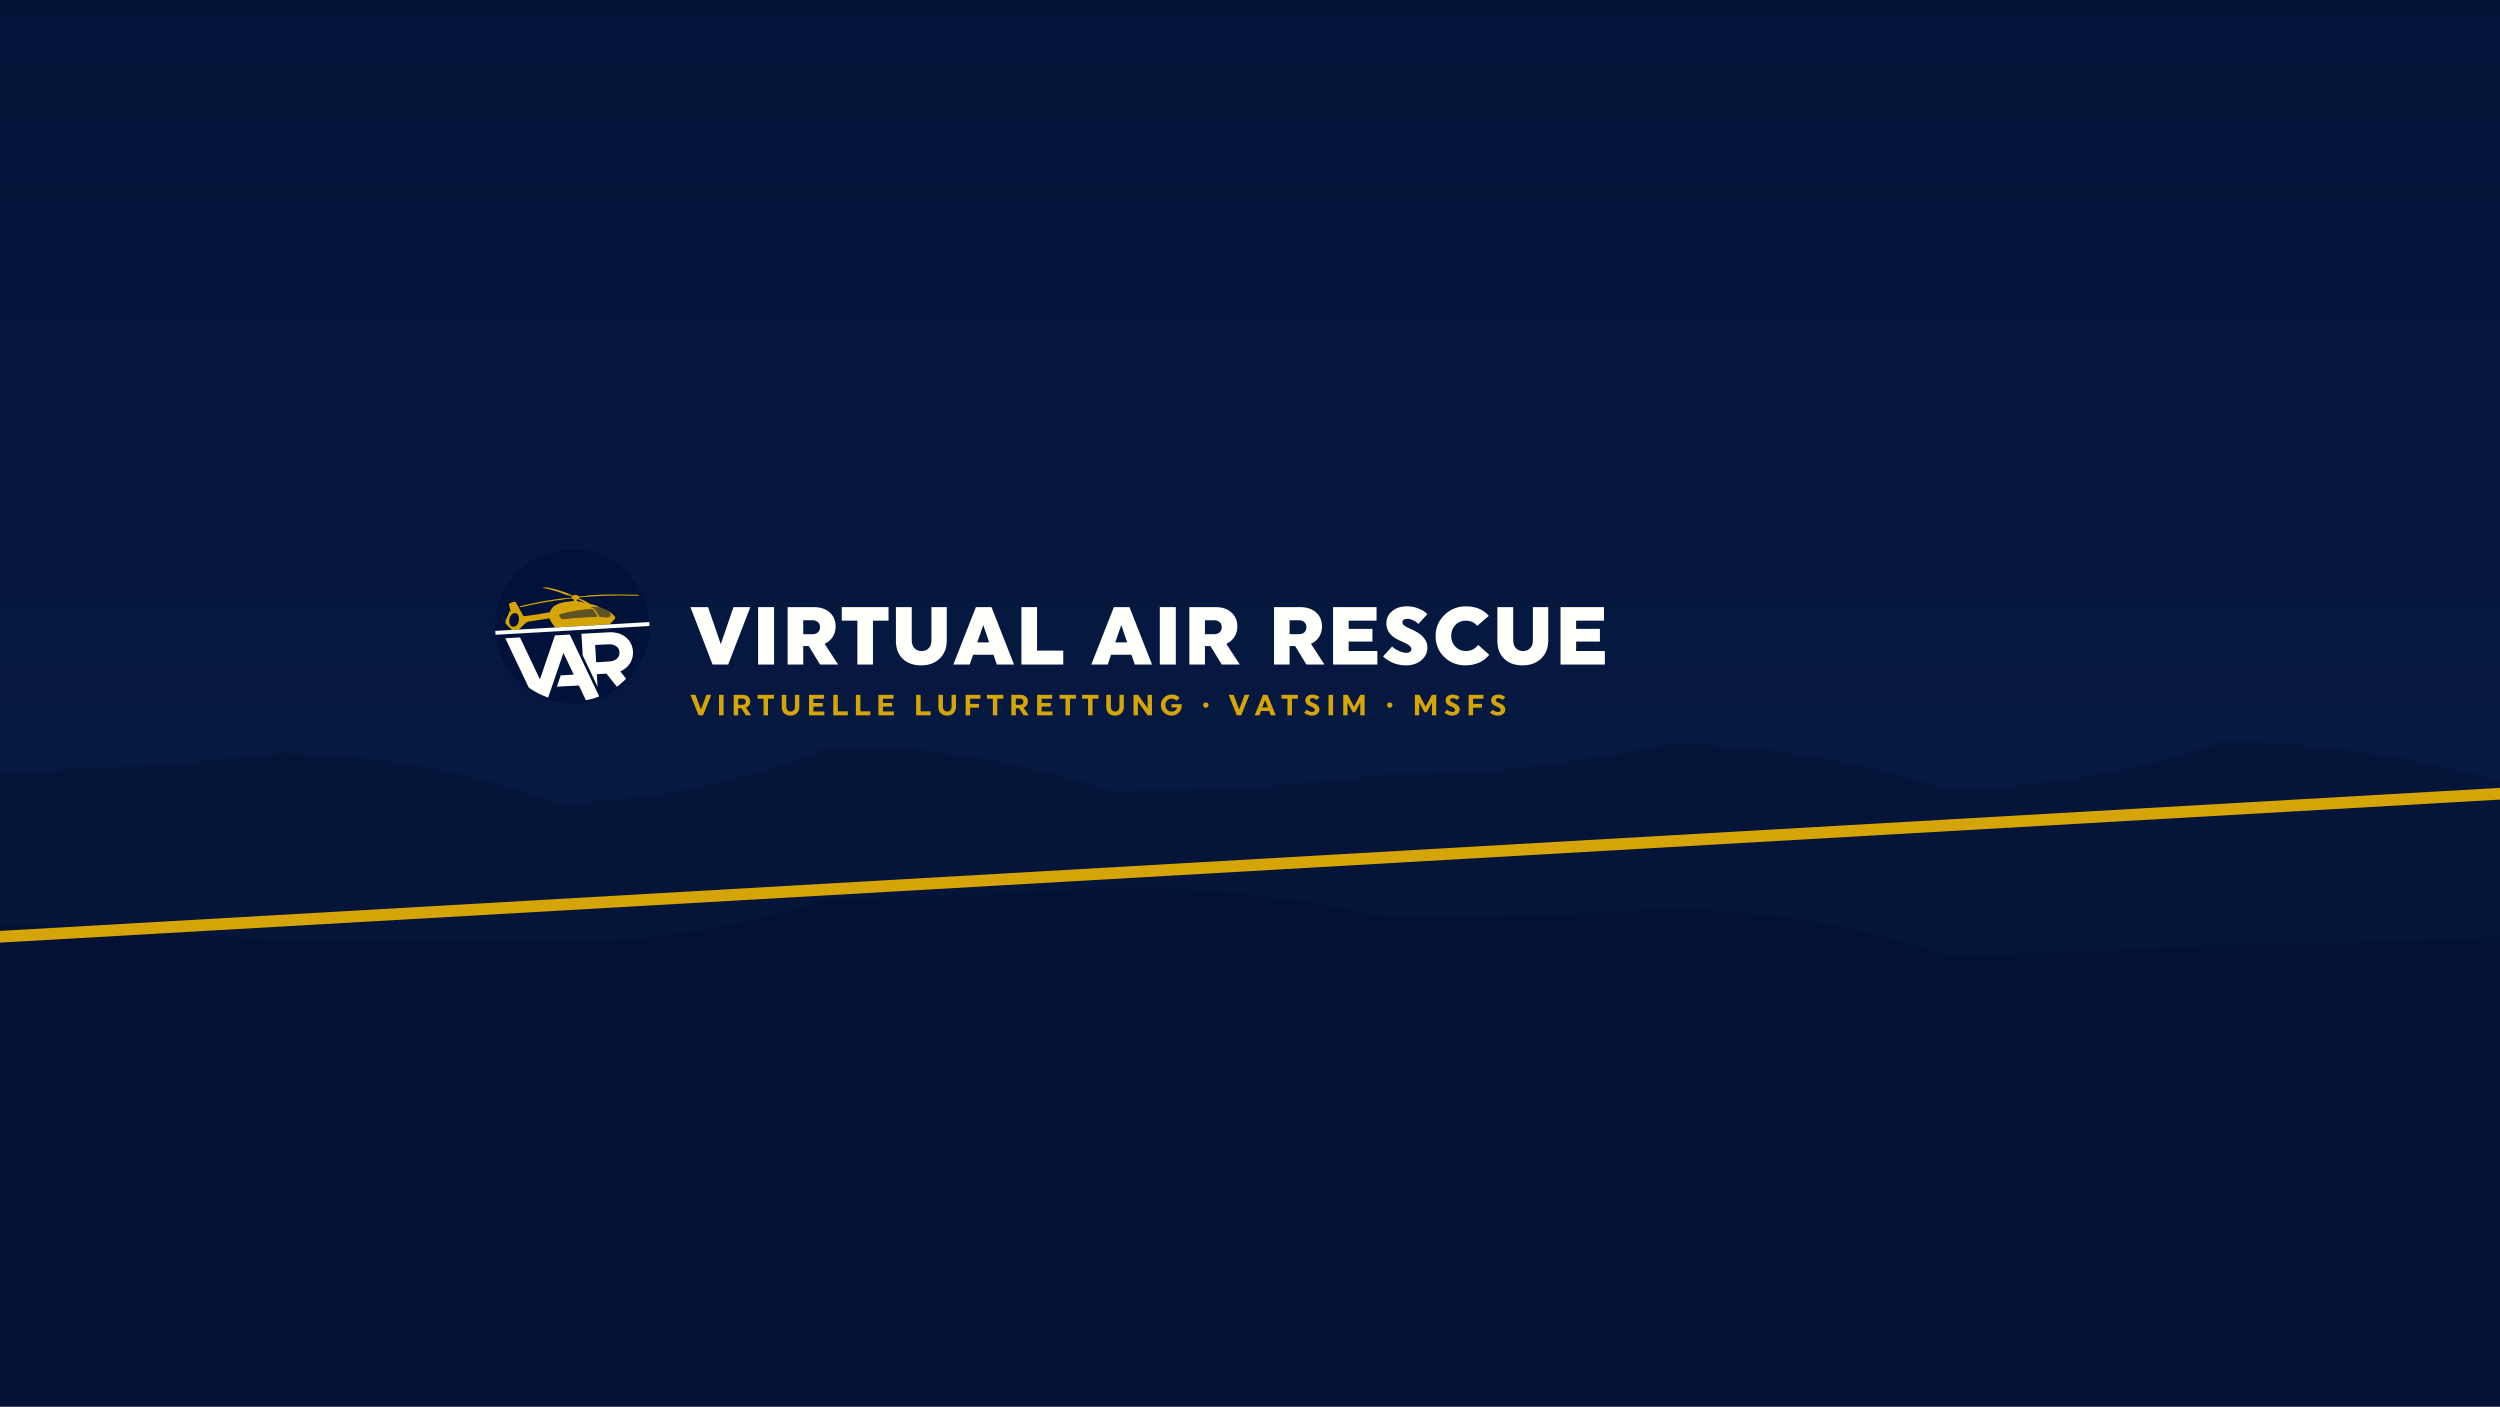
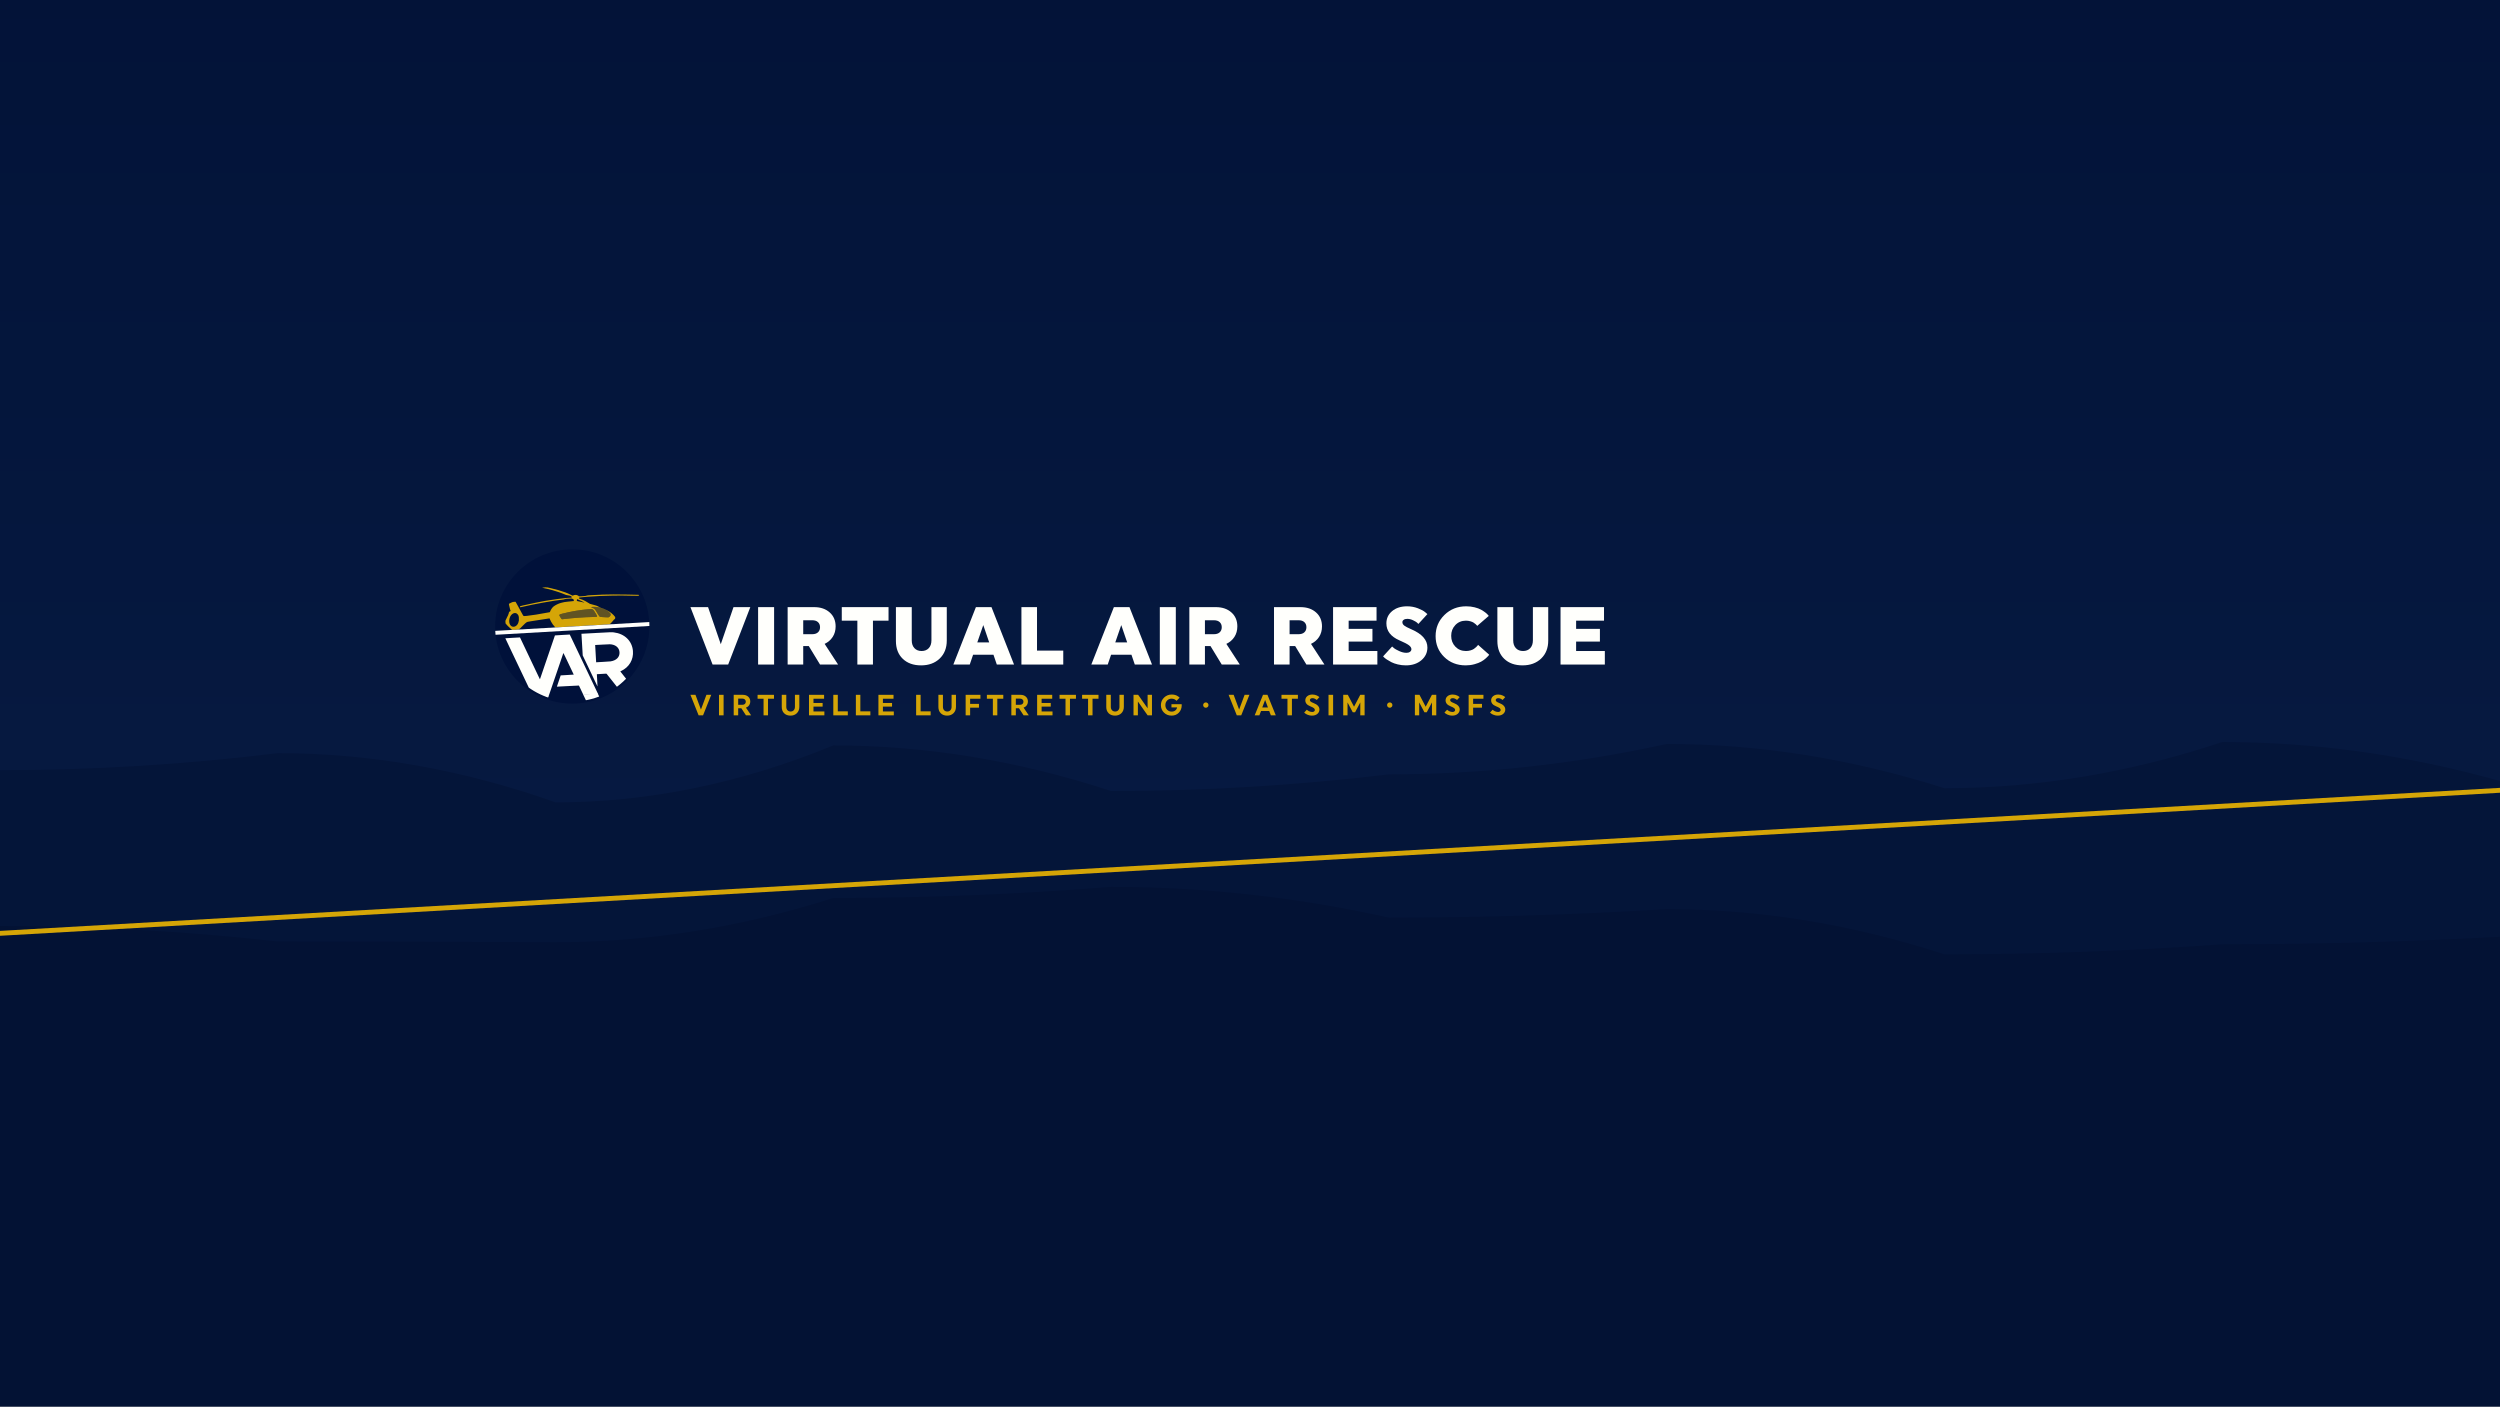
<svg xmlns="http://www.w3.org/2000/svg" viewBox="0 0 2560 1440" width="2560" height="1440">
  <rect width="2560" height="1440" fill="#00113A" />
  <defs>
    <clipPath id="k73">
      <rect x="0" y="0" width="2560" height="1440" />
    </clipPath>
  </defs>
  <g clip-path="url(#k73)">
    <g transform="translate(0,0)">
      <defs>
        <linearGradient id="sc74" x1="0" y1="0" x2="0" y2="1">
          <stop offset="0%" stop-color="#0B1834" />
          <stop offset="40%" stop-color="#132749" />
          <stop offset="62%" stop-color="#1B3358" />
          <stop offset="100%" stop-color="#0A1426" />
        </linearGradient>
      </defs>
      <rect width="2560" height="1440" fill="url(#sc74)" />
      <path d="M0,1440 L0,788.6 Q142.2,788.6 284.4,771.2 Q426.7,771.2 568.9,821.6 Q711.1,821.6 853.3,763.3 Q995.6,763.3 1137.8,810.0 Q1280.0,810.0 1422.2,792.9 Q1564.4,792.9 1706.7,761.8 Q1848.9,761.8 1991.1,807.1 Q2133.3,807.1 2275.6,759.8 Q2417.8,759.8 2560.0,799.7 L2560,1440 Z" fill="#101E38" />
      <path d="M0,1440 L0,948.2 Q142.2,948.2 284.4,964.0 Q426.7,964.0 568.9,964.8 Q711.1,964.8 853.3,919.5 Q995.6,919.5 1137.8,908.1 Q1280.0,908.1 1422.2,939.6 Q1564.4,939.6 1706.7,930.9 Q1848.9,930.9 1991.1,977.2 Q2133.3,977.2 2275.6,966.9 Q2417.8,966.9 2560.0,959.2 L2560,1440 Z" fill="#0A1424" />
    </g>
  </g>
  <rect width="2560" height="1440" fill="#00113A" opacity=".74" />
  <g transform="translate(1280.0,880.0) rotate(-3.2747)">
-     <rect x="-3328" y="0" width="6656" height="12" fill="#D5A507" />
+     <rect x="-3328" y="0" width="6656" height="5" fill="#D5A507" />
  </g>
  <g transform="translate(507.0,562.5) scale(0.30859)">
    <defs>
      <clipPath id="n1b75">
        <circle cx="256" cy="256" r="256" />
      </clipPath>
    </defs>
    <g clip-path="url(#n1b75)">
      <circle cx="256" cy="256" r="256" fill="#00113A" />
      <g fill="#D5A507" transform="translate(34.00,126.11) scale(0.444)">
        <path d="M35.7 305.27C27.86 297.99 20 290.67 18.23 289.02C12.94 284.07 7.26 277.76 2.59 271.63C1.3 269.94 1.3 269.94 0.67 259.67C0.04 249.4 0.04 249.4 3.21 243.43C17.85 215.93 25.31 198.26 26.9 187.33C27.45 183.58 26.65 184.36 34.25 180.13C39.92 176.97 39.91 176.98 39.91 175.49C39.91 173.85 39.02 172.61 37.83 172.6C37.11 172.6 37.81 175.22 31.69 149.81C26.64 128.87 26.11 126.2 26.67 124.15C27.12 122.49 32.62 119.37 41.13 115.95C46.53 113.78 47.49 113.3 48.58 112.26C50.67 110.26 58.97 108.69 71.24 107.99C77.19 107.64 74.98 104.81 89.29 131.15C96.15 143.79 105.73 161.29 110.57 170.04C115.41 178.79 120.75 188.62 122.44 191.88C129.48 205.52 134.23 213.21 136.29 214.34C139.72 216.22 170.18 212.83 229.23 204.01C250.02 200.91 306.75 190.88 330.23 186.17C332.66 185.68 332.66 185.68 333.54 183.12C338.5 168.63 350.1 151.3 360.17 143.32C372.8 133.3 397.13 121.34 414.41 116.63C435.84 110.79 444.66 109.17 464.81 107.34C479.81 105.98 511.76 102.62 512.05 102.38C512.08 102.36 511.65 99.49 511.1 96.01C510.1 89.68 510.1 89.68 506.87 88.58C502.65 87.13 501 86.26 499.45 84.67C498.18 83.37 498.18 83.37 487.88 83.75C459.05 84.82 451.08 85.73 441.9 89.01C435.4 91.33 435.45 91.31 428.8 91.97C362.81 98.45 214.12 125.11 126.21 146.21C111.13 149.83 109.91 149.82 109.35 146.09C108.62 141.18 110.96 140.04 130.7 135.68C199.78 120.43 262.82 107.4 294.63 101.81C336.98 94.36 431.41 81.22 452.54 79.84C455.13 79.67 462.05 79.18 467.91 78.75C473.77 78.33 480.74 77.91 483.41 77.82C496.02 77.41 495.76 77.44 495.55 76.49C495.44 76.03 495.28 74.08 495.18 72.17C495.01 68.69 495.01 68.69 493.75 68.38C493.06 68.2 491.24 67.34 489.71 66.47C482.4 62.32 482.87 62.48 475.05 61.23C461.69 59.09 454.17 57.41 449.82 55.59C448.42 55 444.91 53.47 442.02 52.19C431.61 47.57 418.28 42.66 392.8 34.08C364.87 24.67 339.59 17.5 311.76 11.09C299.95 8.37 299.99 8.38 290.21 6.6C279.38 4.63 274.04 3.36 274.55 2.87C275.14 2.3 289.73 0.65 297.88 0.23C311.16 -0.46 311.55 -0.4 341.15 6.74C389.7 18.46 402.15 22.04 437.97 34.58C462.99 43.33 472.02 47.05 486.52 54.55C489.7 56.2 494.13 58.47 496.36 59.59C498.58 60.72 500.74 61.86 501.14 62.13C501.87 62.62 501.89 62.62 504.82 61.38C519.4 55.23 529.43 55.03 540.79 60.69C546.35 63.46 548.17 64.78 548.98 66.6C549.58 67.97 555.31 67.94 575.92 66.45C598.39 64.83 598.39 64.83 607.34 62.29C614.29 60.32 614.14 60.33 639.56 58.79C703.41 54.93 756.26 53.13 806.36 53.13C858.12 53.13 977.54 55.09 996.82 56.26C1000.43 56.48 1001.17 58.14 998.71 60.49C995.29 63.76 991.43 63.94 948.73 62.85C873.08 60.91 856.08 60.83 788.97 62.17C722.22 63.5 694.67 64.8 620.01 70.11C613.86 70.55 607 70.98 604.77 71.07C591.89 71.59 573.5 73.35 567.47 74.64C561.97 75.82 561.32 75.9 556.36 76.04C551.11 76.19 551.11 76.19 550.94 78.75C550.84 80.16 550.57 81.77 550.34 82.33C550.01 83.11 549.99 83.38 550.24 83.47C550.42 83.53 553.42 84.55 556.9 85.72C560.39 86.9 566.25 88.96 569.93 90.32C573.61 91.67 576.74 92.77 576.89 92.77C580.14 92.77 614.7 111.79 625.81 119.69C630.93 123.34 630.93 123.34 636.87 124.75C672.02 133.12 689.95 139.38 701.29 147.24C705.18 149.93 705.18 149.93 720.24 155.31C752.95 166.98 765.35 173.35 790.99 191.66C799.5 197.73 816.67 214.97 819.64 220.42C823.42 227.36 820.75 237.21 814.42 239.63C811.9 240.59 812.26 240.2 804.25 250.61C795.46 262.02 780.6 276.24 776.87 276.82C775.66 277 373.53 299.94 373.25 299.84C371.87 299.33 359.32 284.34 355.46 278.59C344.66 262.51 338.75 252.16 334.39 241.69C332.21 236.45 330.36 232.1 330.28 232.02C329.97 231.71 213.68 249.73 187.97 254.08C164.08 258.12 163.13 258.35 158.5 261.43C151.54 266.06 146.73 270.44 129.11 288.18C98.73 318.77 105.03 315.29 77.25 316.85C63.91 317.61 52.31 318.29 51.48 318.37C49.96 318.52 49.96 318.52 35.7 305.27ZM65.16 294.35C83.73 291.12 97.51 273.39 100.91 248.38C101.38 244.97 101.37 230.17 100.9 226C99.56 213.99 98.8 211.61 94.02 204.55C76.64 178.83 40.43 194.92 31.18 232.47C22.2 268.91 38.7 298.96 65.16 294.35ZM426.51 238.42C508.82 228.76 585.47 223.14 652.64 221.81C692.24 221.03 690.56 222.48 677.71 200.11C656.08 162.43 653.86 160.82 626.75 163.14C557.73 169.02 495.94 179.34 427.86 196.36C408.78 201.13 406.7 201.91 404.56 205.13C401.84 209.25 402.31 210.47 412.79 226.27C421.54 239.45 421.09 239.05 426.51 238.42ZM771.34 224.12C780.47 221.3 789.76 206.88 786.96 199.86C783.31 190.7 764.16 174.62 748.38 167.48C741.64 164.43 718.63 155.97 707.64 152.51C687.74 146.23 651.12 143.59 643.34 147.88C640.63 149.37 642.43 150.74 649.96 152.91C662.3 156.47 670.56 163.87 679.03 178.98C687.23 193.6 699.29 212.89 702.16 215.99C707.1 221.32 707.66 221.47 727.59 222.62C764.71 224.76 768.81 224.9 771.34 224.12ZM591.15 114.24C591.15 114.08 588 112.11 584.82 110.28C578.3 106.55 556.35 96.34 545.07 91.8C543.08 91 540.82 89.97 540.03 89.52C537.82 88.26 535.19 88.74 534.96 90.44C534.72 92.22 534.14 101.92 534.27 102.04C534.33 102.09 541.55 103.67 550.3 105.55C559.05 107.43 571.61 110.17 578.21 111.63C589.8 114.19 591.15 114.47 591.15 114.24Z" fill-rule="evenodd" />
        <path d="M426.51 238.42C508.82 228.76 585.47 223.14 652.64 221.81C692.24 221.03 690.56 222.48 677.71 200.11C656.08 162.43 653.86 160.82 626.75 163.14C557.73 169.02 495.94 179.34 427.86 196.36C408.78 201.13 406.7 201.91 404.56 205.13C401.84 209.25 402.31 210.47 412.79 226.27C421.54 239.45 421.09 239.05 426.51 238.42ZM771.34 224.12C780.47 221.3 789.76 206.88 786.96 199.86C783.31 190.7 764.16 174.62 748.38 167.48C741.64 164.43 718.63 155.97 707.64 152.51C687.74 146.23 651.12 143.59 643.34 147.88C640.63 149.37 642.43 150.74 649.96 152.91C662.3 156.47 670.56 163.87 679.03 178.98C687.23 193.6 699.29 212.89 702.16 215.99C707.1 221.32 707.66 221.47 727.59 222.62C764.71 224.76 768.81 224.9 771.34 224.12Z" opacity="0.45" />
      </g>
      <g transform="translate(256,256) rotate(-3.275)">
        <rect x="-614.4" y="0" width="1228.8" height="13" fill="#FFFFFC" />
      </g>
      <g transform="rotate(-3.275 256 256)">
        <defs>
          <clipPath id="wc1b75">
            <circle cx="256" cy="256" r="249.00" />
          </clipPath>
        </defs>
        <g clip-path="url(#wc1b75)">
          <g fill="#FFFFFC" transform="translate(32.03,282.00) scale(0.42394)">
            <path d="M195.1 478.09C193.93 477.63 193.3 476.14 173.69 427.85C169.31 417.07 161.96 399.04 157.36 387.77C144.85 357.16 130.53 321.99 124.7 307.6C121.86 300.58 116.25 286.82 112.24 277.02C99.77 246.52 89.4 221.12 84.01 207.84C76.29 188.85 63.1 156.48 36.82 92.04C5.35 14.87 0 1.67 0 1.08C0 0.81 25.85 0.66 57.45 0.74L114.9 0.89L119.73 12.77C122.38 19.3 128.74 34.93 133.87 47.51C145.14 75.16 159.52 110.48 170.14 136.58C174.45 147.19 182.06 165.9 187.05 178.15C196.26 200.76 206.8 226.67 220.74 260.99C224.99 271.44 230.49 284.93 232.96 290.97C235.43 297.02 240.44 309.31 244.09 318.29C251.9 337.51 251.75 337.2 252.42 336.01C252.69 335.53 256.69 325.8 261.33 314.39C269.84 293.41 277.55 274.47 295.12 231.29C300.44 218.23 308.05 199.52 312.04 189.73C318.74 173.26 325.93 155.59 346.48 105.11C350.8 94.49 358.42 75.79 363.41 63.54C368.4 51.29 376.16 32.19 380.66 21.08L388.83 0.89L446.64 0.59C478.44 0.43 504.66 0.45 504.91 0.64C505.16 0.82 508.67 9.11 512.7 19.04C516.73 28.98 524.11 47.13 529.11 59.38C541.84 90.6 555.55 124.24 565.9 149.64C570.75 161.56 578.1 179.6 582.23 189.73C586.36 199.85 593.99 218.56 599.17 231.29C604.36 244.03 612.91 265.01 618.18 277.91C633.59 315.68 644.01 341.24 650.83 358.08C654.35 366.73 659.95 380.49 663.29 388.66C666.63 396.82 673.22 412.99 677.95 424.58C682.68 436.18 689.46 452.8 693.03 461.52C696.6 470.24 699.52 477.52 699.52 477.7C699.52 477.88 673.66 478.03 642.04 478.03L584.56 478.03L581.68 471.05C577.2 460.19 560.23 418.53 557.18 410.93C555.68 407.17 554.19 403.76 553.87 403.36C553.42 402.77 535.39 402.61 467.27 402.61C419.95 402.61 381.24 402.46 381.24 402.26C381.24 402.07 384.56 393.72 388.61 383.71C396.8 363.5 408.21 335.11 412.82 323.49L415.81 315.92L467.08 315.77L518.34 315.62L513.87 304.63C511.41 298.59 505.44 283.89 500.59 271.97C495.75 260.05 487.88 240.68 483.1 228.92C478.32 217.16 470.83 198.72 466.45 187.95C450.59 148.87 447.82 142.25 447.34 142.09C447.07 142 445.2 146.13 443.18 151.28C441.16 156.42 434.67 172.52 428.75 187.05C422.83 201.59 414.81 221.36 410.93 231C407.04 240.63 399.56 259.07 394.3 271.97C376.24 316.27 366.82 339.41 358.64 359.56C345.14 392.83 338.8 408.42 330.37 429.04C311.03 476.38 310.36 477.95 309.1 478.28C307.23 478.79 196.4 478.6 195.1 478.09ZM881.95 474.91C879.81 472 876.03 466.65 856.48 438.84C852.23 432.79 840.49 416.09 830.38 401.72C820.26 387.35 807.21 368.78 801.36 360.45C784.84 336.91 776.14 324.62 775.21 323.48C774.4 322.5 772.01 322.45 736.79 322.59L699.23 322.74L698.93 370.83L698.63 418.92L690.21 398.15C685.57 386.72 677.74 367.49 672.81 355.4C667.87 343.32 660.52 325.28 656.47 315.32C652.42 305.36 644.8 286.65 639.54 273.75C634.28 260.85 625.94 240.41 621.01 228.33C616.08 216.24 608.68 198.2 604.57 188.24L597.09 170.13L596.94 85.03L596.79 -0.07L711.55 0.16C835.48 0.41 832.04 0.32 850.36 3.58C934.1 18.49 989.12 78.21 991.5 156.77C993.56 225.09 954.38 283.51 889.7 308.51C886.35 309.81 883.62 311.05 883.61 311.28C883.61 311.67 888.25 318.33 910.61 350.06C915.44 356.92 922.68 367.21 926.69 372.92C930.71 378.64 938.14 389.19 943.21 396.38C948.28 403.56 955.61 413.98 959.5 419.54C963.39 425.09 972.96 438.72 980.78 449.82C999.57 476.5 1000 477.12 1000 477.61C1000 477.84 973.95 478.03 942.12 478.03C884.24 478.03 884.24 478.03 881.95 474.91ZM812.44 228.62C858.16 224.16 885.99 198.77 885.99 161.52C885.99 130.34 865.44 106.28 831.53 97.74C817.42 94.19 818.24 94.23 756.09 93.98L698.93 93.75L698.93 161.48L698.93 229.22L752.61 229.22C784.27 229.22 808.81 228.97 812.44 228.62Z" fill-rule="evenodd" />
            <path d="M192.83 474.62 L311.60 474.62 L252.04 614.97 L252.04 614.97 ZM582.75 474.62 L697.88 474.62 L780.63 678.62 L666.26 678.62 ZM887.32 474.62 L997.18 474.62 L1138.70 678.62 L1067.96 678.62 Z" />
          </g>
        </g>
      </g>
    </g>
  </g>
  <g fill="#FFFFFC" transform="translate(707.0,680.5)">
    <path transform="translate(0.00,0) scale(0.084,-0.084)" d="M270.0 0.0 0.0 700.0H215.0L370.0 248.0L525.0 700.0H730.0L460.0 0.0Z" />
    <path transform="translate(63.00,0) scale(0.084,-0.084)" d="M75.0 0.0V700.0H270.0V0.0Z" />
    <path transform="translate(93.66,0) scale(0.084,-0.084)" d="M70.0 0.0V700.0H393.0Q510.0 700.0 582.5 635.5Q655.0 571.0 655.0 465.0Q655.0 392.0 619.5 337.0Q584.0 282.0 521.0 252.0L685.0 0.0H465.0L328.0 225.0H260.0V0.0ZM370.0 540.0H260.0V370.0H370.0Q415.0 370.0 440.0 393.0Q465.0 416.0 465.0 455.0Q465.0 494.0 440.0 517.0Q415.0 540.0 370.0 540.0Z" />
    <path transform="translate(154.14,0) scale(0.084,-0.084)" d="M580.0 535.0H390.0V0.0H200.0V535.0H10.0V700.0H580.0Z" />
    <path transform="translate(205.38,0) scale(0.084,-0.084)" d="M493.0 700.0H680.0V293.0Q680.0 156.0 593.5 73.0Q507.0 -10.0 367.0 -10.0Q227.0 -10.0 143.5 70.0Q60.0 150.0 60.0 287.0V700.0H253.0V295.0Q253.0 235.0 285.5 200.0Q318.0 165.0 373.0 165.0Q428.0 165.0 460.5 200.0Q493.0 235.0 493.0 295.0Z" />
    <path transform="translate(269.22,0) scale(0.084,-0.084)" d="M465.0 700.0 740.0 0.0H530.0L489.0 120.0H241.0L200.0 0.0H0.0L275.0 700.0ZM437.0 270.0 365.0 481.0 292.0 270.0Z" />
    <path transform="translate(333.06,0) scale(0.084,-0.084)" d="M580.0 0.0H70.0V700.0H260.0V170.0H580.0Z" />
    <path transform="translate(410.51,0) scale(0.084,-0.084)" d="M465.0 700.0 740.0 0.0H530.0L489.0 120.0H241.0L200.0 0.0H0.0L275.0 700.0ZM437.0 270.0 365.0 481.0 292.0 270.0Z" />
    <path transform="translate(474.35,0) scale(0.084,-0.084)" d="M75.0 0.0V700.0H270.0V0.0Z" />
    <path transform="translate(505.01,0) scale(0.084,-0.084)" d="M70.0 0.0V700.0H393.0Q510.0 700.0 582.5 635.5Q655.0 571.0 655.0 465.0Q655.0 392.0 619.5 337.0Q584.0 282.0 521.0 252.0L685.0 0.0H465.0L328.0 225.0H260.0V0.0ZM370.0 540.0H260.0V370.0H370.0Q415.0 370.0 440.0 393.0Q465.0 416.0 465.0 455.0Q465.0 494.0 440.0 517.0Q415.0 540.0 370.0 540.0Z" />
    <path transform="translate(591.70,0) scale(0.084,-0.084)" d="M70.0 0.0V700.0H393.0Q510.0 700.0 582.5 635.5Q655.0 571.0 655.0 465.0Q655.0 392.0 619.5 337.0Q584.0 282.0 521.0 252.0L685.0 0.0H465.0L328.0 225.0H260.0V0.0ZM370.0 540.0H260.0V370.0H370.0Q415.0 370.0 440.0 393.0Q465.0 416.0 465.0 455.0Q465.0 494.0 440.0 517.0Q415.0 540.0 370.0 540.0Z" />
    <path transform="translate(652.18,0) scale(0.084,-0.084)" d="M610.0 0.0H70.0V700.0H600.0V535.0H260.0V435.0H550.0V280.0H260.0V165.0H610.0Z" />
    <path transform="translate(708.46,0) scale(0.084,-0.084)" d="M245.0 517.0Q245.0 493.0 267.0 475.5Q289.0 458.0 356.0 429.0Q550.0 345.0 550.0 208.0Q550.0 115.0 476.5 52.5Q403.0 -10.0 287.0 -10.0Q237.0 -10.0 189.5 1.5Q142.0 13.0 111.0 29.0Q80.0 45.0 56.0 61.0Q32.0 77.0 21.0 88.0L10.0 100.0L120.0 220.0Q129.0 211.0 144.5 198.5Q160.0 186.0 206.0 164.5Q252.0 143.0 295.0 143.0Q321.0 143.0 338.0 155.5Q355.0 168.0 355.0 187.0Q355.0 212.0 325.0 235.0Q295.0 258.0 209.0 295.0Q50.0 364.0 50.0 502.0Q50.0 593.0 120.0 651.5Q190.0 710.0 303.0 710.0Q372.0 710.0 434.0 686.0Q496.0 662.0 523.0 638.0L550.0 615.0L440.0 495.0Q434.0 502.0 422.0 512.5Q410.0 523.0 375.0 540.0Q340.0 557.0 305.0 557.0Q277.0 557.0 261.0 545.5Q245.0 534.0 245.0 517.0Z" />
    <path transform="translate(759.70,0) scale(0.084,-0.084)" d="M558.0 240.0 693.0 120.0Q690.0 115.0 683.0 106.0Q676.0 97.0 650.5 74.5Q625.0 52.0 594.5 35.0Q564.0 18.0 513.5 4.0Q463.0 -10.0 407.0 -10.0Q249.0 -10.0 144.5 92.5Q40.0 195.0 40.0 347.0Q40.0 499.0 147.5 604.5Q255.0 710.0 413.0 710.0Q467.0 710.0 515.0 698.0Q563.0 686.0 593.5 669.0Q624.0 652.0 646.5 634.5Q669.0 617.0 678.0 605.0L688.0 593.0L547.0 471.0Q545.0 474.0 542.0 478.0Q539.0 482.0 527.0 493.0Q515.0 504.0 500.5 512.5Q486.0 521.0 461.5 528.0Q437.0 535.0 410.0 535.0Q332.0 535.0 281.0 482.0Q230.0 429.0 230.0 350.0Q230.0 271.0 281.0 218.0Q332.0 165.0 410.0 165.0Q439.0 165.0 465.0 172.5Q491.0 180.0 507.0 191.0Q523.0 202.0 535.0 213.5Q547.0 225.0 552.0 232.0Z" />
    <path transform="translate(821.27,0) scale(0.084,-0.084)" d="M493.0 700.0H680.0V293.0Q680.0 156.0 593.5 73.0Q507.0 -10.0 367.0 -10.0Q227.0 -10.0 143.5 70.0Q60.0 150.0 60.0 287.0V700.0H253.0V295.0Q253.0 235.0 285.5 200.0Q318.0 165.0 373.0 165.0Q428.0 165.0 460.5 200.0Q493.0 235.0 493.0 295.0Z" />
    <path transform="translate(885.11,0) scale(0.084,-0.084)" d="M610.0 0.0H70.0V700.0H600.0V535.0H260.0V435.0H550.0V280.0H260.0V165.0H610.0Z" />
  </g>
  <g fill="#D5A507" transform="translate(707.0,732.5)">
    <path transform="translate(0.00,0) scale(0.03,-0.03)" d="M279.0 0.0 0.0 700.0H172.0L359.0 197.0L546.0 700.0H710.0L431.0 0.0Z" />
    <path transform="translate(26.70,0) scale(0.03,-0.03)" d="M85.0 0.0V700.0H242.0V0.0Z" />
    <path transform="translate(41.91,0) scale(0.03,-0.03)" d="M374.0 571.0H233.0V359.0H374.0Q429.0 359.0 461.0 388.5Q493.0 418.0 493.0 465.0Q493.0 512.0 461.0 541.5Q429.0 571.0 374.0 571.0ZM80.0 0.0V700.0H393.0Q505.0 700.0 575.0 637.0Q645.0 574.0 645.0 473.0Q645.0 399.0 605.5 343.0Q566.0 287.0 498.0 262.0L675.0 0.0H498.0L341.0 241.0H233.0V0.0Z" />
    <path transform="translate(68.31,0) scale(0.03,-0.03)" d="M575.0 567.0H371.0V0.0H219.0V567.0H15.0V700.0H575.0Z" />
    <path transform="translate(91.41,0) scale(0.03,-0.03)" d="M520.0 700.0H670.0V290.0Q670.0 156.0 586.0 73.0Q502.0 -10.0 368.0 -10.0Q233.0 -10.0 151.5 70.5Q70.0 151.0 70.0 285.0V700.0H225.0V290.0Q225.0 218.0 266.0 174.0Q307.0 130.0 373.0 130.0Q439.0 130.0 479.5 174.0Q520.0 218.0 520.0 290.0Z" />
    <path transform="translate(119.01,0) scale(0.03,-0.03)" d="M605.0 0.0H80.0V700.0H595.0V567.0H233.0V422.0H545.0V298.0H233.0V132.0H605.0Z" />
    <path transform="translate(143.91,0) scale(0.03,-0.03)" d="M575.0 0.0H80.0V700.0H233.0V136.0H575.0Z" />
    <path transform="translate(167.01,0) scale(0.03,-0.03)" d="M575.0 0.0H80.0V700.0H233.0V136.0H575.0Z" />
    <path transform="translate(190.11,0) scale(0.03,-0.03)" d="M605.0 0.0H80.0V700.0H595.0V567.0H233.0V422.0H545.0V298.0H233.0V132.0H605.0Z" />
    <path transform="translate(228.72,0) scale(0.03,-0.03)" d="M575.0 0.0H80.0V700.0H233.0V136.0H575.0Z" />
    <path transform="translate(251.82,0) scale(0.03,-0.03)" d="M520.0 700.0H670.0V290.0Q670.0 156.0 586.0 73.0Q502.0 -10.0 368.0 -10.0Q233.0 -10.0 151.5 70.5Q70.0 151.0 70.0 285.0V700.0H225.0V290.0Q225.0 218.0 266.0 174.0Q307.0 130.0 373.0 130.0Q439.0 130.0 479.5 174.0Q520.0 218.0 520.0 290.0Z" />
    <path transform="translate(279.42,0) scale(0.03,-0.03)" d="M535.0 262.0H233.0V0.0H80.0V700.0H585.0V567.0H233.0V391.0H535.0Z" />
    <path transform="translate(303.12,0) scale(0.03,-0.03)" d="M575.0 567.0H371.0V0.0H219.0V567.0H15.0V700.0H575.0Z" />
    <path transform="translate(326.22,0) scale(0.03,-0.03)" d="M374.0 571.0H233.0V359.0H374.0Q429.0 359.0 461.0 388.5Q493.0 418.0 493.0 465.0Q493.0 512.0 461.0 541.5Q429.0 571.0 374.0 571.0ZM80.0 0.0V700.0H393.0Q505.0 700.0 575.0 637.0Q645.0 574.0 645.0 473.0Q645.0 399.0 605.5 343.0Q566.0 287.0 498.0 262.0L675.0 0.0H498.0L341.0 241.0H233.0V0.0Z" />
    <path transform="translate(352.62,0) scale(0.03,-0.03)" d="M605.0 0.0H80.0V700.0H595.0V567.0H233.0V422.0H545.0V298.0H233.0V132.0H605.0Z" />
    <path transform="translate(377.52,0) scale(0.03,-0.03)" d="M575.0 567.0H371.0V0.0H219.0V567.0H15.0V700.0H575.0Z" />
    <path transform="translate(400.62,0) scale(0.03,-0.03)" d="M575.0 567.0H371.0V0.0H219.0V567.0H15.0V700.0H575.0Z" />
    <path transform="translate(423.72,0) scale(0.03,-0.03)" d="M520.0 700.0H670.0V290.0Q670.0 156.0 586.0 73.0Q502.0 -10.0 368.0 -10.0Q233.0 -10.0 151.5 70.5Q70.0 151.0 70.0 285.0V700.0H225.0V290.0Q225.0 218.0 266.0 174.0Q307.0 130.0 373.0 130.0Q439.0 130.0 479.5 174.0Q520.0 218.0 520.0 290.0Z" />
    <path transform="translate(451.32,0) scale(0.03,-0.03)" d="M561.0 0.0 229.0 472.0V0.0H80.0V700.0H238.0L561.0 240.0V700.0H710.0V0.0Z" />
    <path transform="translate(480.42,0) scale(0.03,-0.03)" d="M405.0 380.0H753.0Q755.0 361.0 755.0 341.0Q754.0 192.0 657.5 91.0Q561.0 -10.0 410.0 -10.0Q254.0 -10.0 149.5 93.0Q45.0 196.0 45.0 348.0Q45.0 500.0 152.0 605.0Q259.0 710.0 415.0 710.0Q467.0 710.0 513.5 699.0Q560.0 688.0 589.5 672.0Q619.0 656.0 641.5 640.0Q664.0 624.0 674.0 613.0L683.0 602.0L577.0 494.0Q575.0 497.0 570.5 502.0Q566.0 507.0 550.5 520.5Q535.0 534.0 517.5 544.0Q500.0 554.0 471.5 562.0Q443.0 570.0 412.0 570.0Q319.0 570.0 258.0 507.0Q197.0 444.0 197.0 349.0Q197.0 254.0 258.0 190.5Q319.0 127.0 412.0 127.0Q485.0 127.0 535.0 165.5Q585.0 204.0 598.0 270.0H405.0Z" />
    <path transform="translate(523.53,0) scale(0.03,-0.03)" d="M141.0 441.0Q178.0 441.0 205.0 414.5Q232.0 388.0 232.0 350.0Q232.0 312.0 205.5 285.5Q179.0 259.0 141.0 259.0Q103.0 259.0 76.5 285.5Q50.0 312.0 50.0 350.0Q50.0 388.0 76.5 414.5Q103.0 441.0 141.0 441.0Z" />
    <path transform="translate(551.10,0) scale(0.03,-0.03)" d="M279.0 0.0 0.0 700.0H172.0L359.0 197.0L546.0 700.0H710.0L431.0 0.0Z" />
    <path transform="translate(577.80,0) scale(0.03,-0.03)" d="M356.0 525.0 258.0 268.0H453.0ZM436.0 700.0 720.0 0.0H552.0L496.0 147.0H216.0L160.0 0.0H0.0L284.0 700.0Z" />
    <path transform="translate(604.80,0) scale(0.03,-0.03)" d="M575.0 567.0H371.0V0.0H219.0V567.0H15.0V700.0H575.0Z" />
    <path transform="translate(627.90,0) scale(0.03,-0.03)" d="M340.0 419.0Q540.0 341.0 540.0 200.0Q540.0 110.0 470.0 50.0Q400.0 -10.0 287.0 -10.0Q238.0 -10.0 192.5 1.0Q147.0 12.0 117.0 27.0Q87.0 42.0 64.0 57.5Q41.0 73.0 30.0 84.0L20.0 95.0L110.0 192.0Q113.0 189.0 119.0 183.5Q125.0 178.0 144.0 164.5Q163.0 151.0 183.5 141.0Q204.0 131.0 234.5 122.5Q265.0 114.0 295.0 114.0Q334.0 114.0 359.0 133.5Q384.0 153.0 384.0 183.0Q384.0 218.0 350.0 245.5Q316.0 273.0 225.0 310.0Q58.0 375.0 58.0 511.0Q58.0 598.0 125.0 654.0Q192.0 710.0 301.0 710.0Q344.0 710.0 384.0 700.5Q424.0 691.0 450.5 678.0Q477.0 665.0 498.0 652.0Q519.0 639.0 528.0 630.0L538.0 620.0L448.0 523.0Q441.0 530.0 429.0 540.5Q417.0 551.0 379.5 568.5Q342.0 586.0 303.0 586.0Q261.0 586.0 237.5 567.0Q214.0 548.0 214.0 523.0Q214.0 492.0 240.5 469.5Q267.0 447.0 340.0 419.0Z" />
    <path transform="translate(650.85,0) scale(0.03,-0.03)" d="M85.0 0.0V700.0H242.0V0.0Z" />
    <path transform="translate(666.06,0) scale(0.03,-0.03)" d="M405.0 105.0 227.0 441.0V0.0H80.0V700.0H237.0L449.0 294.0L661.0 700.0H810.0V0.0H663.0V441.0L485.0 105.0Z" />
    <path transform="translate(711.87,0) scale(0.03,-0.03)" d="M141.0 441.0Q178.0 441.0 205.0 414.5Q232.0 388.0 232.0 350.0Q232.0 312.0 205.5 285.5Q179.0 259.0 141.0 259.0Q103.0 259.0 76.5 285.5Q50.0 312.0 50.0 350.0Q50.0 388.0 76.5 414.5Q103.0 441.0 141.0 441.0Z" />
    <path transform="translate(739.44,0) scale(0.03,-0.03)" d="M405.0 105.0 227.0 441.0V0.0H80.0V700.0H237.0L449.0 294.0L661.0 700.0H810.0V0.0H663.0V441.0L485.0 105.0Z" />
    <path transform="translate(771.54,0) scale(0.03,-0.03)" d="M340.0 419.0Q540.0 341.0 540.0 200.0Q540.0 110.0 470.0 50.0Q400.0 -10.0 287.0 -10.0Q238.0 -10.0 192.5 1.0Q147.0 12.0 117.0 27.0Q87.0 42.0 64.0 57.5Q41.0 73.0 30.0 84.0L20.0 95.0L110.0 192.0Q113.0 189.0 119.0 183.5Q125.0 178.0 144.0 164.5Q163.0 151.0 183.5 141.0Q204.0 131.0 234.5 122.5Q265.0 114.0 295.0 114.0Q334.0 114.0 359.0 133.5Q384.0 153.0 384.0 183.0Q384.0 218.0 350.0 245.5Q316.0 273.0 225.0 310.0Q58.0 375.0 58.0 511.0Q58.0 598.0 125.0 654.0Q192.0 710.0 301.0 710.0Q344.0 710.0 384.0 700.5Q424.0 691.0 450.5 678.0Q477.0 665.0 498.0 652.0Q519.0 639.0 528.0 630.0L538.0 620.0L448.0 523.0Q441.0 530.0 429.0 540.5Q417.0 551.0 379.5 568.5Q342.0 586.0 303.0 586.0Q261.0 586.0 237.5 567.0Q214.0 548.0 214.0 523.0Q214.0 492.0 240.5 469.5Q267.0 447.0 340.0 419.0Z" />
    <path transform="translate(794.49,0) scale(0.03,-0.03)" d="M535.0 262.0H233.0V0.0H80.0V700.0H585.0V567.0H233.0V391.0H535.0Z" />
    <path transform="translate(818.19,0) scale(0.03,-0.03)" d="M340.0 419.0Q540.0 341.0 540.0 200.0Q540.0 110.0 470.0 50.0Q400.0 -10.0 287.0 -10.0Q238.0 -10.0 192.5 1.0Q147.0 12.0 117.0 27.0Q87.0 42.0 64.0 57.5Q41.0 73.0 30.0 84.0L20.0 95.0L110.0 192.0Q113.0 189.0 119.0 183.5Q125.0 178.0 144.0 164.5Q163.0 151.0 183.5 141.0Q204.0 131.0 234.5 122.5Q265.0 114.0 295.0 114.0Q334.0 114.0 359.0 133.5Q384.0 153.0 384.0 183.0Q384.0 218.0 350.0 245.5Q316.0 273.0 225.0 310.0Q58.0 375.0 58.0 511.0Q58.0 598.0 125.0 654.0Q192.0 710.0 301.0 710.0Q344.0 710.0 384.0 700.5Q424.0 691.0 450.5 678.0Q477.0 665.0 498.0 652.0Q519.0 639.0 528.0 630.0L538.0 620.0L448.0 523.0Q441.0 530.0 429.0 540.5Q417.0 551.0 379.5 568.5Q342.0 586.0 303.0 586.0Q261.0 586.0 237.5 567.0Q214.0 548.0 214.0 523.0Q214.0 492.0 240.5 469.5Q267.0 447.0 340.0 419.0Z" />
  </g>
</svg>
